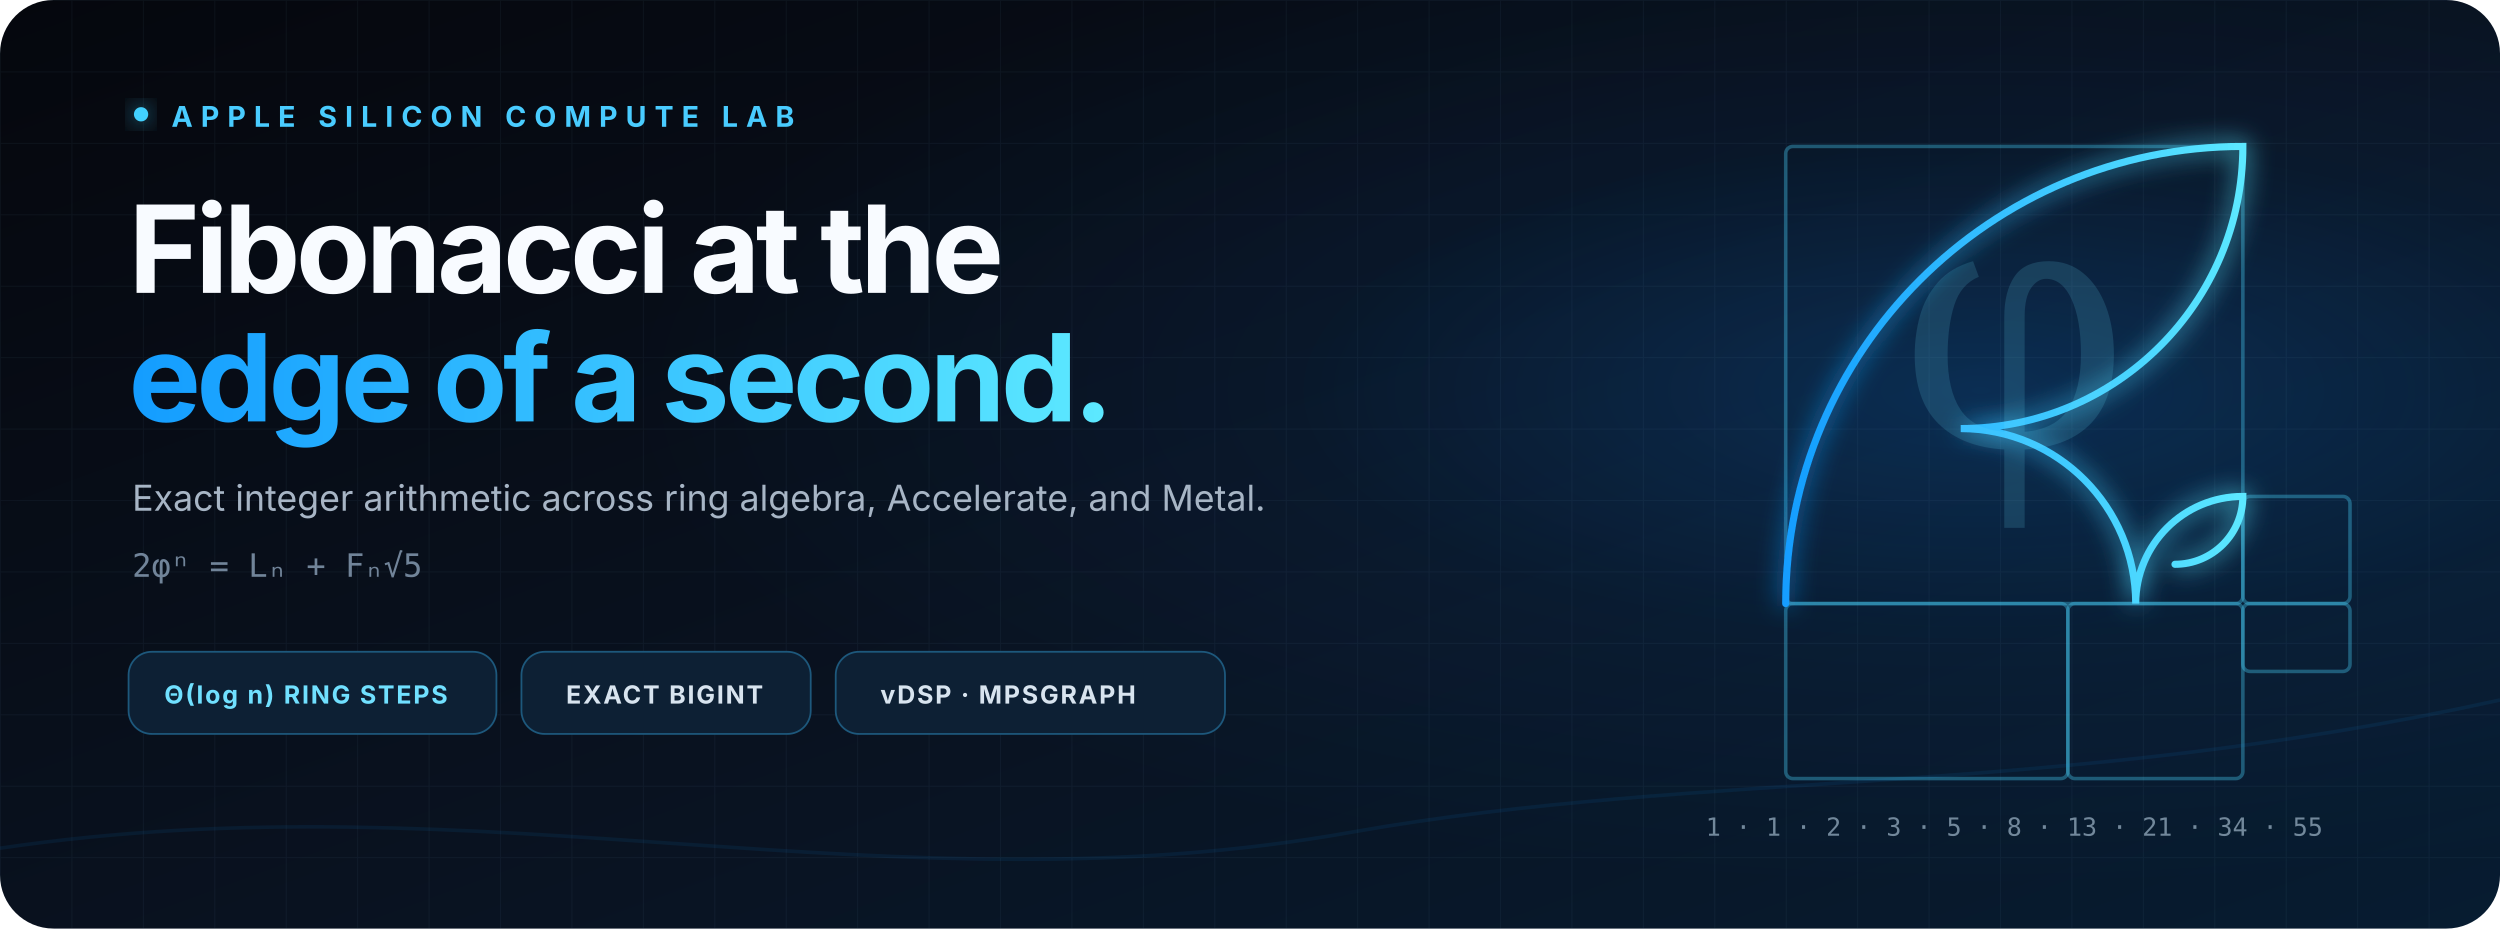
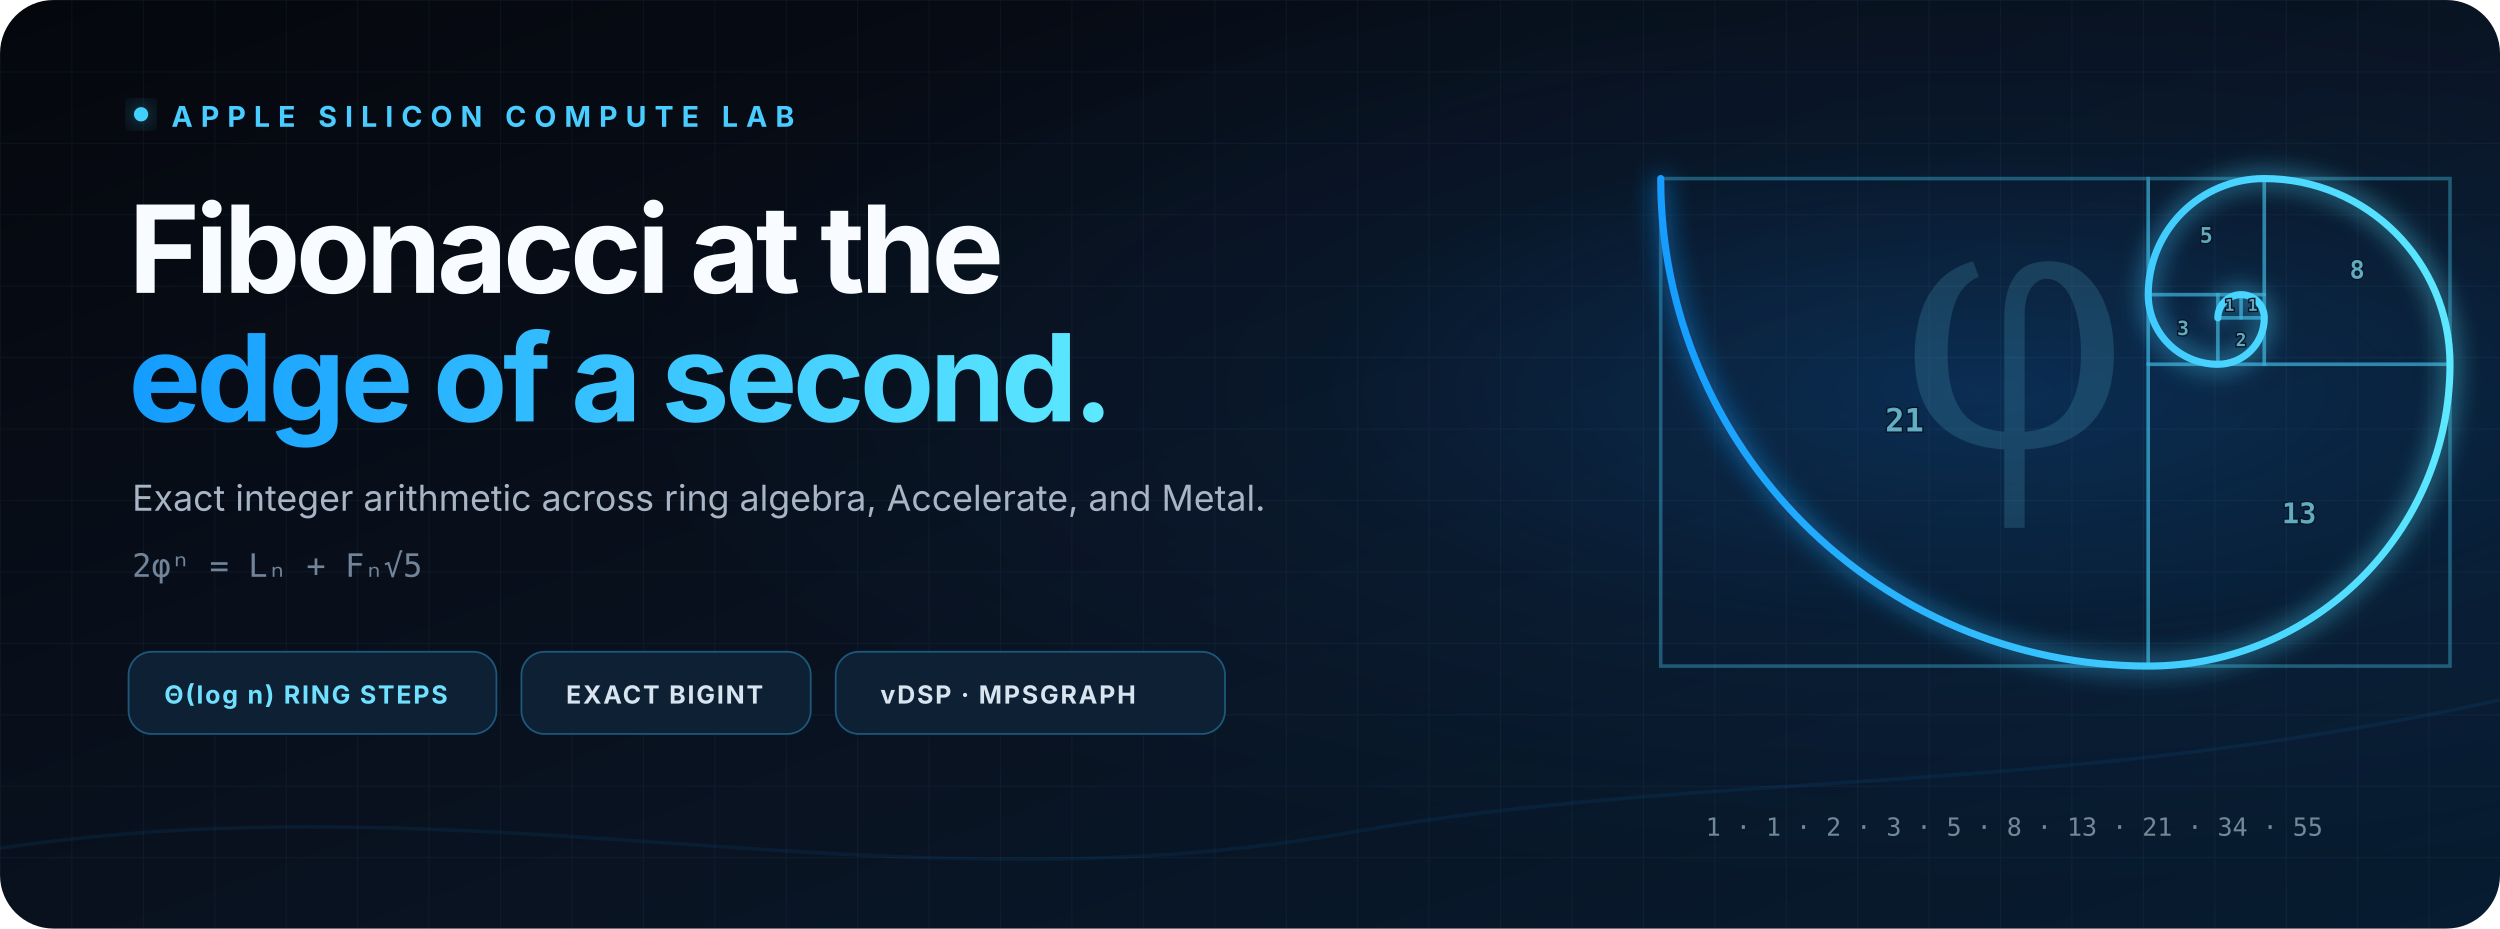
<svg xmlns="http://www.w3.org/2000/svg" width="1400" height="520" viewBox="0 0 1400 520" role="img" aria-labelledby="title description">
  <defs>
    <linearGradient id="background" x1="0" y1="0" x2="1" y2="1">
      <stop offset="0" stop-color="#05070d" />
      <stop offset="0.55" stop-color="#091220" />
      <stop offset="1" stop-color="#071c31" />
    </linearGradient>
    <linearGradient id="accent" x1="0" y1="0" x2="1" y2="0">
      <stop offset="0" stop-color="#149dff" />
      <stop offset="1" stop-color="#5ce8ff" />
    </linearGradient>
    <radialGradient id="glow" cx="79%" cy="42%" r="54%">
      <stop offset="0" stop-color="#118cff" stop-opacity="0.22" />
      <stop offset="0.5" stop-color="#118cff" stop-opacity="0.06" />
      <stop offset="1" stop-color="#118cff" stop-opacity="0" />
    </radialGradient>
    <pattern id="grid" width="40" height="40" patternUnits="userSpaceOnUse">
      <path d="M40 0H0V40" fill="none" stroke="#95d7ff" stroke-opacity="0.05" />
    </pattern>
    <filter id="softGlow" x="-60%" y="-60%" width="220%" height="220%">
      <feGaussianBlur stdDeviation="7" result="blur" />
      <feMerge>
        <feMergeNode in="blur" />
        <feMergeNode in="SourceGraphic" />
      </feMerge>
    </filter>
  </defs>
  <rect width="1400" height="520" rx="30" fill="url(#background)" />
  <rect width="1400" height="520" rx="30" fill="url(#glow)" />
  <rect width="1400" height="520" rx="30" fill="url(#grid)" />
  <g transform="translate(72 62)" font-family="-apple-system, BlinkMacSystemFont, 'Segoe UI', sans-serif">
    <circle cx="7" cy="2" r="4" fill="#43d1ff" filter="url(#softGlow)" />
    <text x="24" y="9" fill="#49ccff" font-size="16" font-weight="700" letter-spacing="4.5">APPLE SILICON COMPUTE LAB</text>
    <text x="0" y="102" fill="#f8fbff" font-size="68" font-weight="720" letter-spacing="-2.5">Fibonacci at the</text>
    <text x="0" y="174" fill="url(#accent)" font-size="68" font-weight="720" letter-spacing="-2.5">edge of a second.</text>
    <text x="2" y="224" fill="#a7b5c5" font-size="20">Exact integer arithmetic across ring algebra, Accelerate, and Metal.</text>
    <text x="2" y="261" fill="#718499" font-family="ui-monospace, SFMono-Regular, Menlo, Consolas, monospace" font-size="18">2φⁿ = Lₙ + Fₙ√5</text>
    <g transform="translate(0 303)" font-size="14" font-weight="650" letter-spacing="1">
      <rect width="206" height="46" rx="13" fill="#0d2034" stroke="#1d587c" />
      <text x="20" y="29" fill="#70e0ff">Θ(log n) RING STEPS</text>
      <rect x="220" width="162" height="46" rx="13" fill="#0d2034" stroke="#1d587c" />
      <text x="245" y="29" fill="#d8e4ef">EXACT BIGINT</text>
      <rect x="396" width="218" height="46" rx="13" fill="#0d2034" stroke="#1d587c" />
      <text x="421" y="29" fill="#d8e4ef">vDSP · MPSGRAPH</text>
    </g>
  </g>
  <g fill="none" stroke="#4bd8ff" stroke-opacity="0.34" stroke-width="2">
-     <rect x="1000" y="82" width="256" height="256" rx="4" />
-     <rect x="1000" y="338" width="158" height="98" rx="4" />
-     <rect x="1158" y="338" width="98" height="98" rx="4" />
-     <rect x="1256" y="278" width="60" height="60" rx="4" />
-     <rect x="1256" y="338" width="60" height="38" rx="4" />
+     <rect x="1242" y="165" width="13" height="13" />
+     <rect x="1255" y="165" width="13" height="13" />
+     <rect x="1242" y="178" width="26" height="26" />
+     <rect x="1203" y="165" width="39" height="39" />
+     <rect x="1203" y="100" width="65" height="65" />
+     <rect x="1268" y="100" width="104" height="104" />
+     <rect x="1203" y="204" width="169" height="169" />
+     <rect x="930" y="100" width="273" height="273" />
  </g>
-   <path d="M1000 338 A256 256 0 0 1 1256 82 A158 158 0 0 1 1098 240 A98 98 0 0 1 1196 338 A60 60 0 0 1 1256 278 A38 38 0 0 1 1218 316" fill="none" stroke="url(#accent)" stroke-width="4" stroke-linecap="round" filter="url(#softGlow)" />
+   <path d="M1242 178 A13 13 0 0 1 1255 165 A13 13 0 0 1 1268 178 A26 26 0 0 1 1242 204 A39 39 0 0 1 1203 165 A65 65 0 0 1 1268 100 A104 104 0 0 1 1372 204 A169 169 0 0 1 1203 373 A273 273 0 0 1 930 100" fill="none" stroke="url(#accent)" stroke-width="4" stroke-linecap="round" filter="url(#softGlow)" />
+   <g fill="#87eaff" fill-opacity="0.7" stroke="#071426" stroke-width="1.5" paint-order="stroke" font-family="ui-monospace, SFMono-Regular, Menlo, Consolas, monospace" font-weight="650" text-anchor="middle" dominant-baseline="middle">
+     <text x="1248.5" y="171.5" font-size="9">1</text>
+     <text x="1261.5" y="171.5" font-size="9">1</text>
+     <text x="1255" y="191" font-size="10">2</text>
+     <text x="1222.5" y="184.5" font-size="11">3</text>
+     <text x="1235.5" y="132.5" font-size="12">5</text>
+     <text x="1320" y="152" font-size="14">8</text>
+     <text x="1287.5" y="288.5" font-size="16">13</text>
+     <text x="1066.5" y="236.5" font-size="18">21</text>
+   </g>
  <text x="1128" y="250" fill="#6ee6ff" fill-opacity="0.15" font-family="Georgia, serif" font-size="190" text-anchor="middle">φ</text>
  <text x="1128" y="468" fill="#72889b" font-family="ui-monospace, SFMono-Regular, Menlo, Consolas, monospace" font-size="14" text-anchor="middle">1 · 1 · 2 · 3 · 5 · 8 · 13 · 21 · 34 · 55</text>
  <path d="M0 475 C270 435 500 512 757 466 C954 431 1150 447 1400 392" fill="none" stroke="#1599ff" stroke-opacity="0.08" stroke-width="2" />
</svg>
